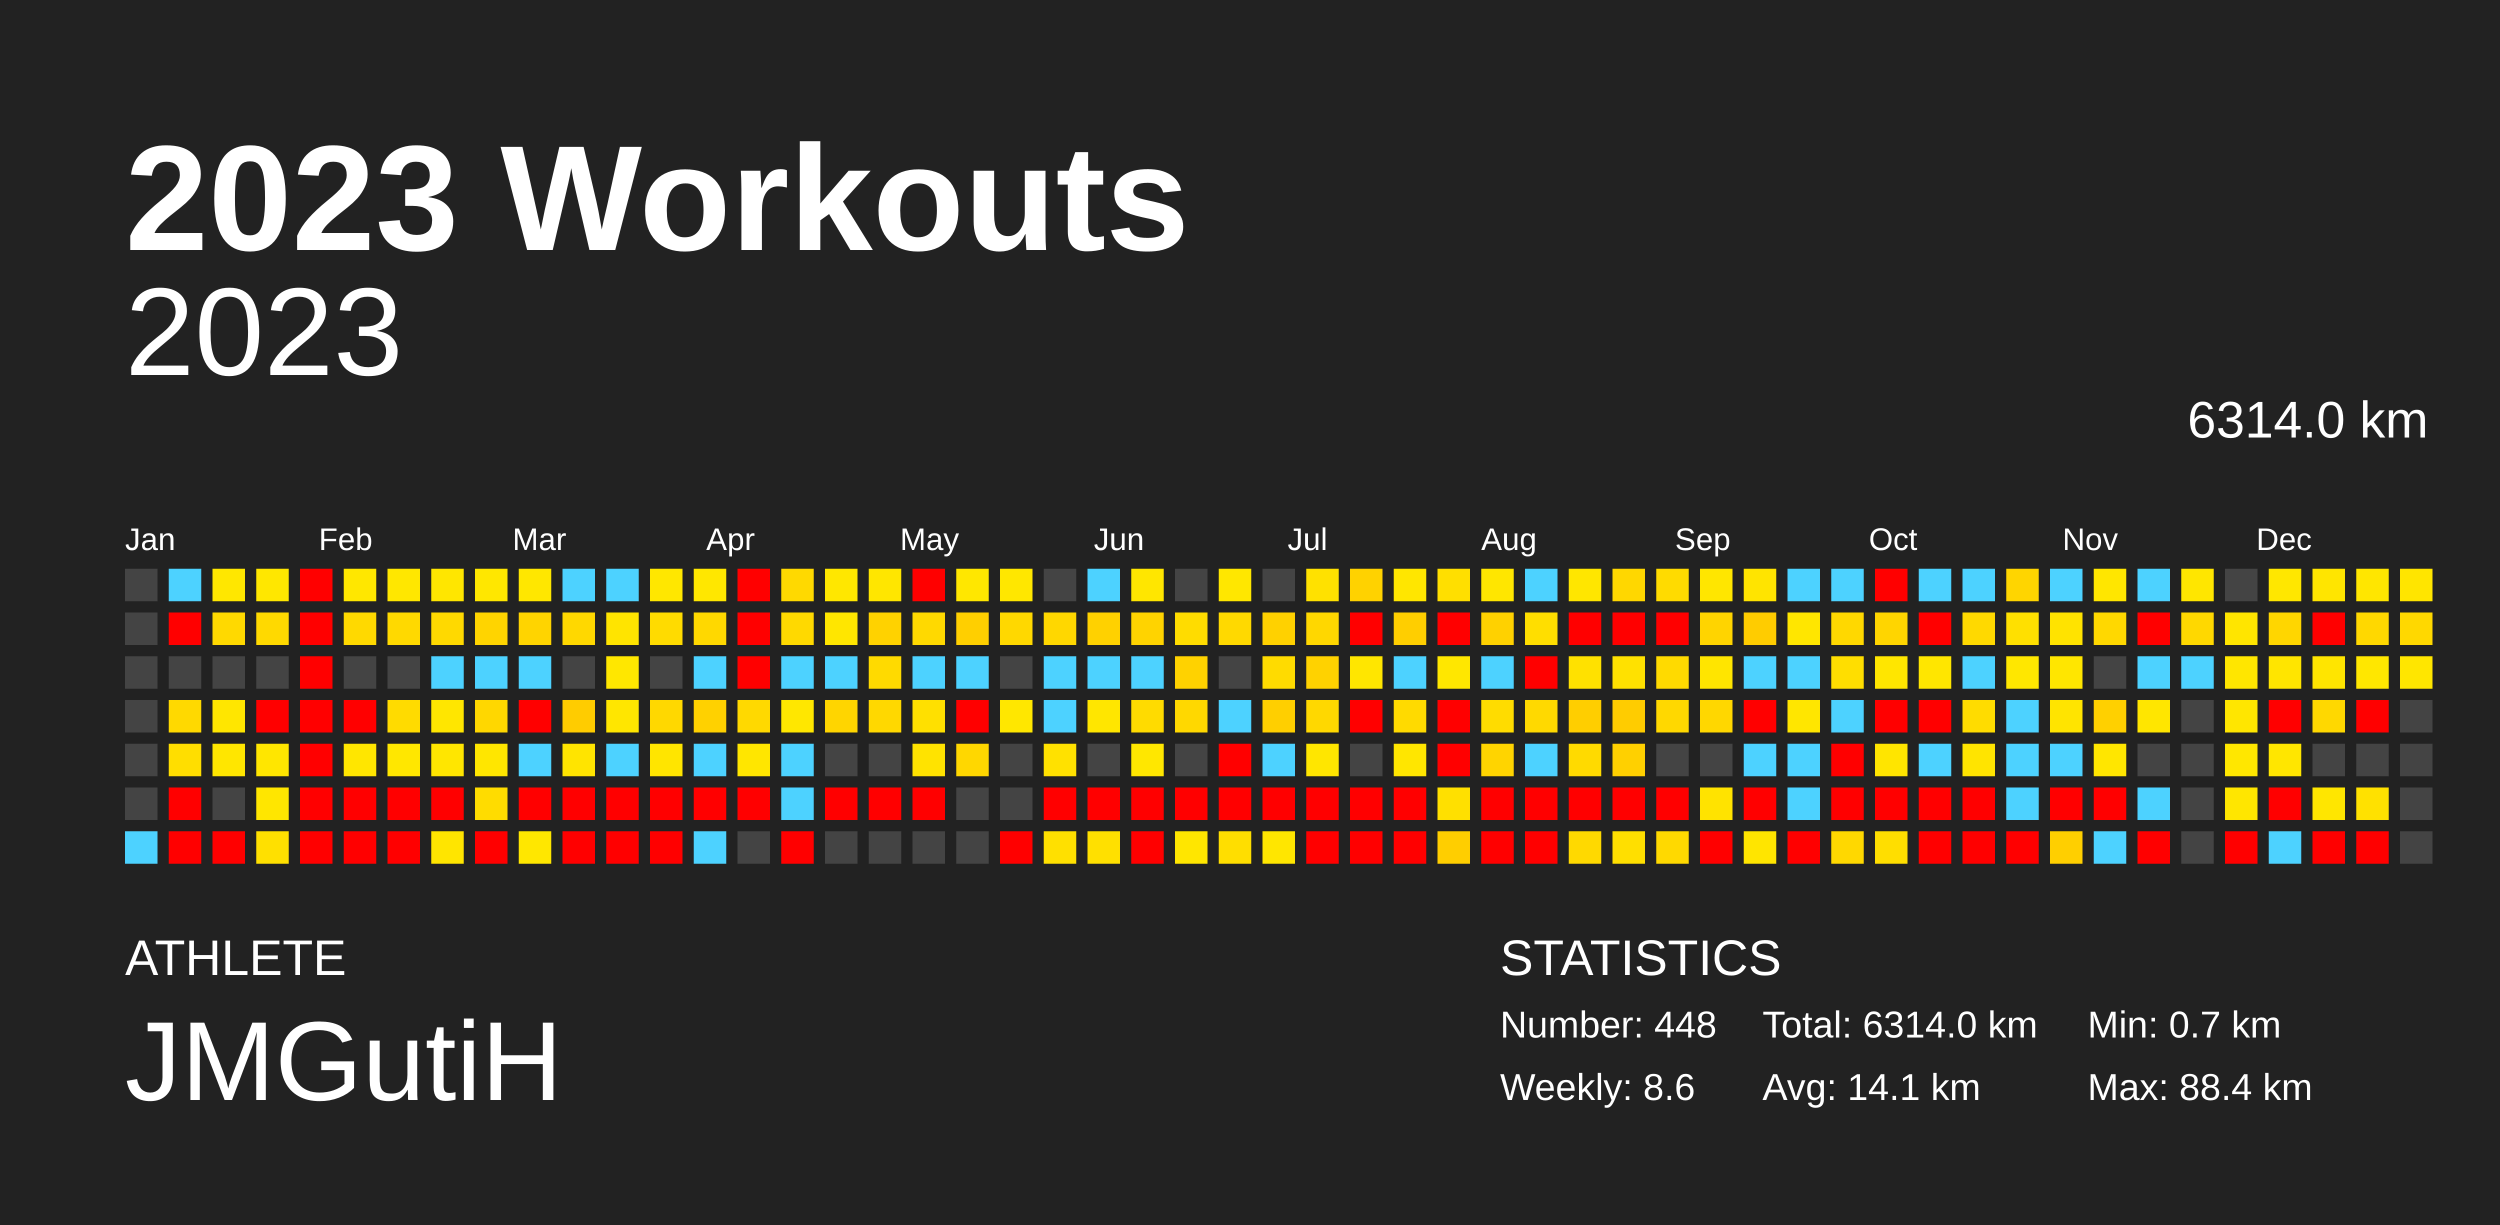
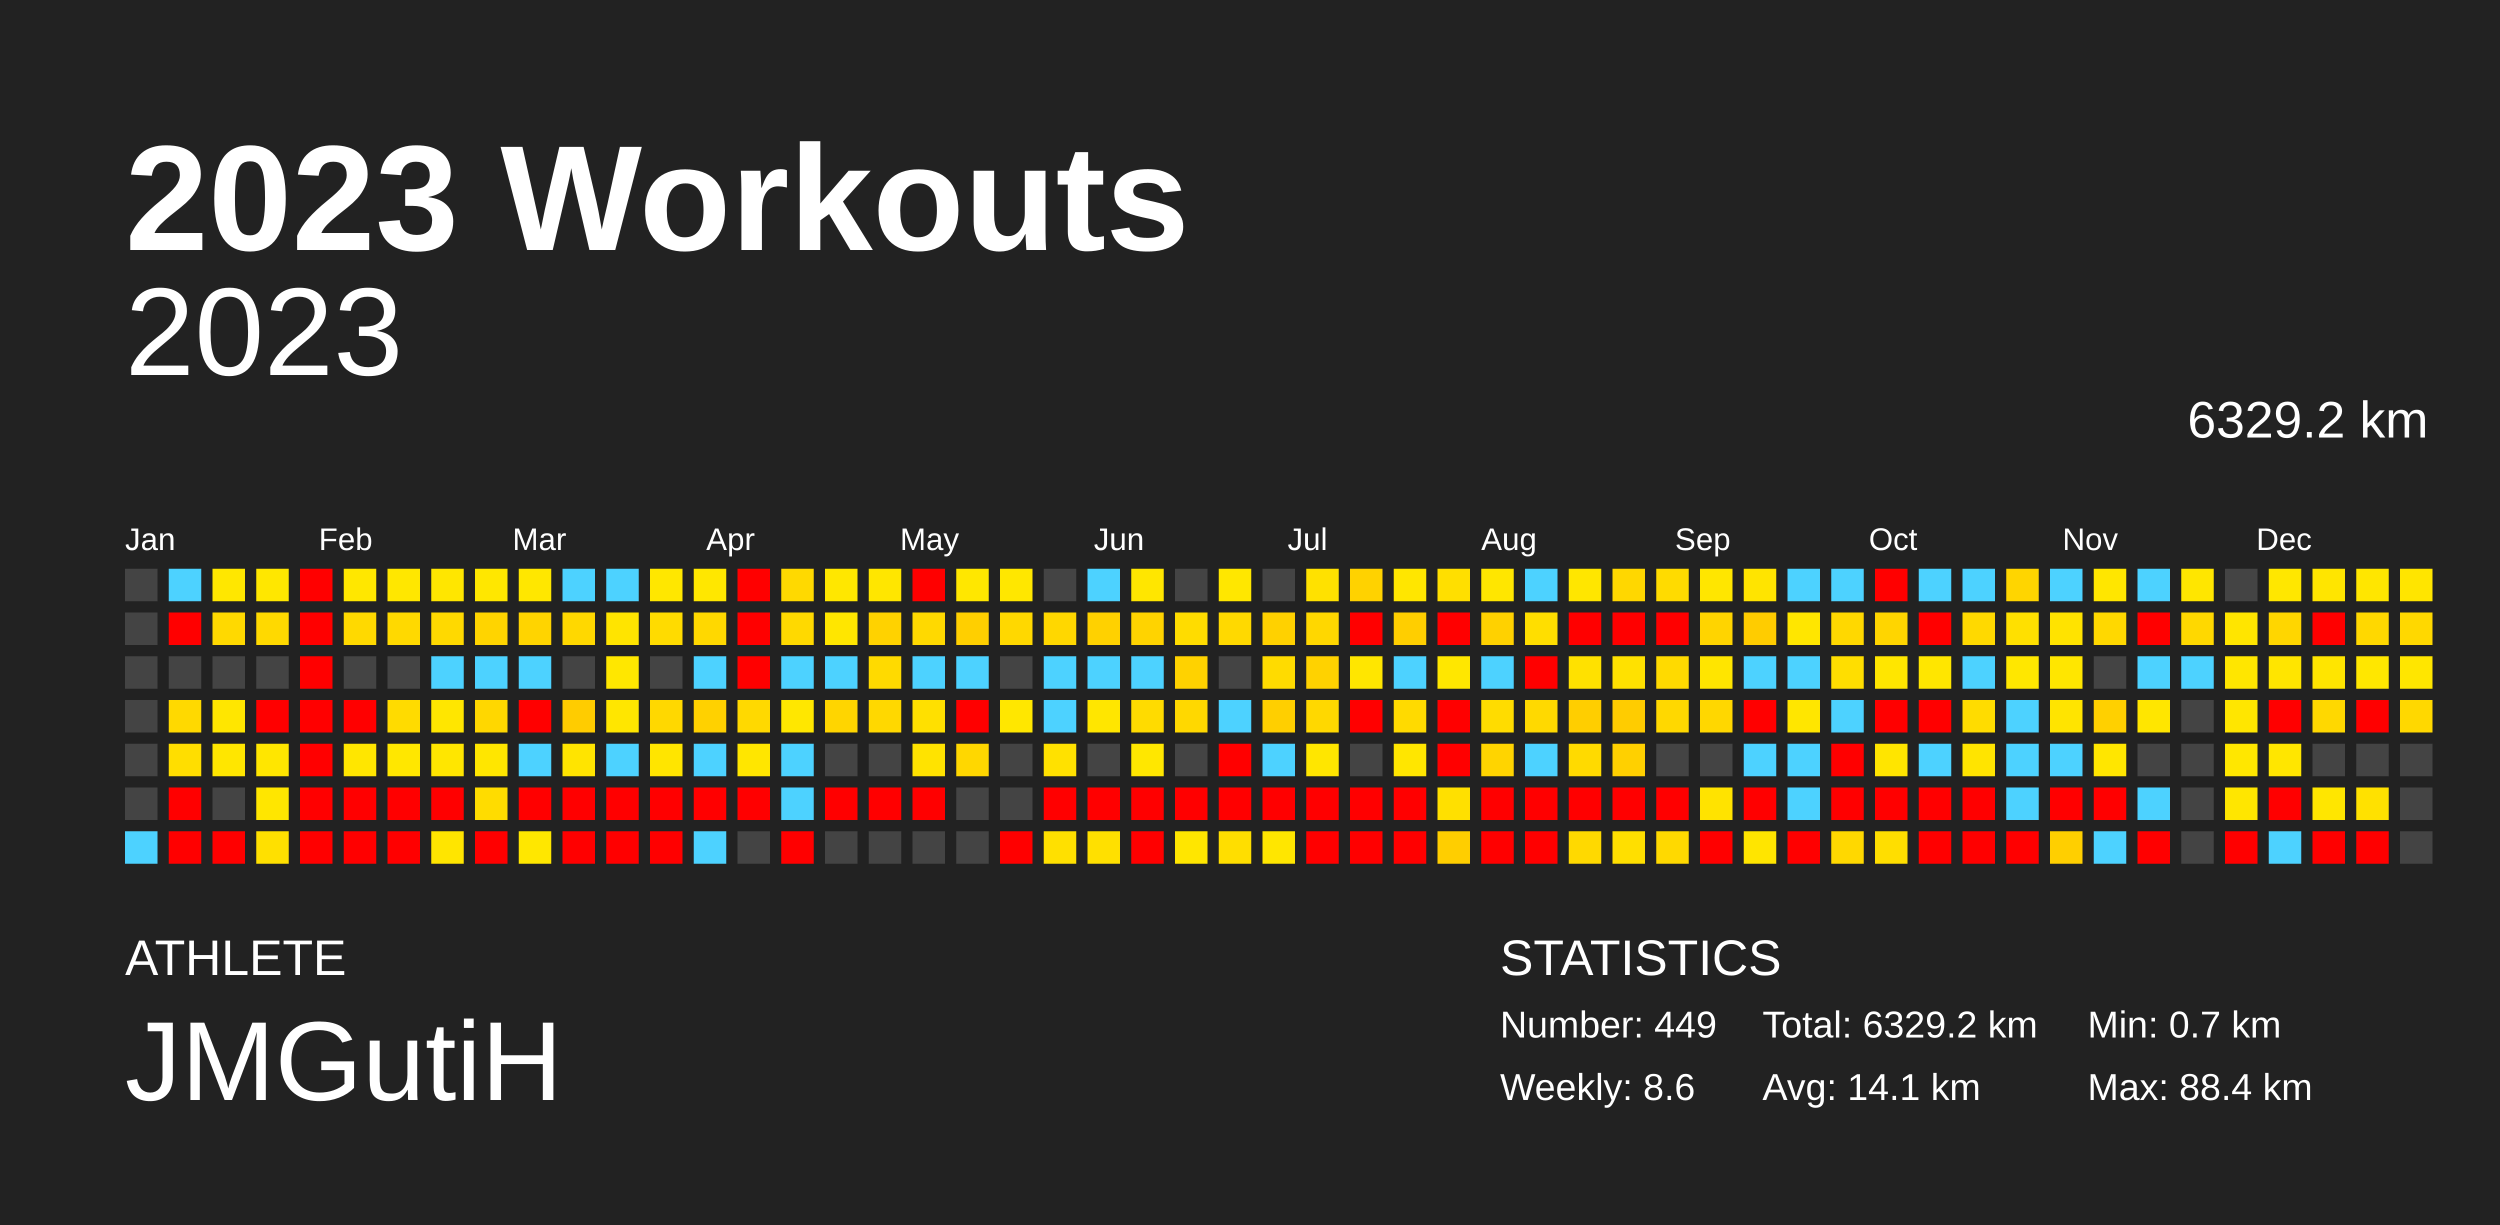
<svg xmlns="http://www.w3.org/2000/svg" baseProfile="full" height="98mm" version="1.1" viewBox="0,0,200,98" width="200mm">
  <defs />
  <rect fill="#222222" height="98" width="200" x="0" y="0" />
  <text fill="#FFFFFF" style="font-size:12px; font-family:Arial; font-weight:bold;" x="10" y="20">2023 Workouts</text>
  <text fill="#FFFFFF" style="font-size:4px; font-family:Arial" x="10" y="78">ATHLETE</text>
  <text fill="#FFFFFF" style="font-size:9px; font-family:Arial" x="10" y="88">JMGutiH</text>
  <text fill="#FFFFFF" style="font-size:4px; font-family:Arial" x="120" y="78">STATISTICS</text>
-   <text fill="#FFFFFF" style="font-size:3px; font-family:Arial" x="120" y="83">Number: 448</text>
+   <text fill="#FFFFFF" style="font-size:3px; font-family:Arial" x="120" y="83">Number: 449</text>
  <text fill="#FFFFFF" style="font-size:3px; font-family:Arial" x="120" y="88">Weekly: 8.6</text>
-   <text fill="#FFFFFF" style="font-size:3px; font-family:Arial" x="141" y="83">Total: 6314.0 km</text>
+   <text fill="#FFFFFF" style="font-size:3px; font-family:Arial" x="141" y="83">Total: 6329.2 km</text>
  <text fill="#FFFFFF" style="font-size:3px; font-family:Arial" x="141" y="88">Avg: 14.1 km</text>
  <text fill="#FFFFFF" style="font-size:3px; font-family:Arial" x="167" y="83">Min: 0.7 km</text>
  <text fill="#FFFFFF" style="font-size:3px; font-family:Arial" x="167" y="88">Max: 88.4 km</text>
  <text alignment-baseline="hanging" fill="#FFFFFF" style="font-size:10.0px; font-family:Arial;" x="10" y="30">2023</text>
-   <text alignment-baseline="hanging" fill="#FFFFFF" style="font-size:4.125px; font-family:Arial;" x="175" y="35">6314.0 km</text>
+   <text alignment-baseline="hanging" fill="#FFFFFF" style="font-size:4.125px; font-family:Arial;" x="175" y="35">6329.2 km</text>
  <text fill="#FFFFFF" style="font-size:2.5px; font-family:Arial" x="10.0" y="44">Jan</text>
  <text fill="#FFFFFF" style="font-size:2.5px; font-family:Arial" x="25.5" y="44">Feb</text>
  <text fill="#FFFFFF" style="font-size:2.5px; font-family:Arial" x="41.0" y="44">Mar</text>
  <text fill="#FFFFFF" style="font-size:2.5px; font-family:Arial" x="56.5" y="44">Apr</text>
  <text fill="#FFFFFF" style="font-size:2.5px; font-family:Arial" x="72.0" y="44">May</text>
  <text fill="#FFFFFF" style="font-size:2.5px; font-family:Arial" x="87.5" y="44">Jun</text>
  <text fill="#FFFFFF" style="font-size:2.5px; font-family:Arial" x="103.0" y="44">Jul</text>
  <text fill="#FFFFFF" style="font-size:2.5px; font-family:Arial" x="118.5" y="44">Aug</text>
  <text fill="#FFFFFF" style="font-size:2.5px; font-family:Arial" x="134.0" y="44">Sep</text>
  <text fill="#FFFFFF" style="font-size:2.5px; font-family:Arial" x="149.5" y="44">Oct</text>
  <text fill="#FFFFFF" style="font-size:2.5px; font-family:Arial" x="165.0" y="44">Nov</text>
  <text fill="#FFFFFF" style="font-size:2.5px; font-family:Arial" x="180.5" y="44">Dec</text>
  <rect fill="#444444" height="2.6" width="2.6" x="10.0" y="45.5" />
  <rect fill="#444444" height="2.6" width="2.6" x="10.0" y="49.0" />
  <rect fill="#444444" height="2.6" width="2.6" x="10.0" y="52.5" />
  <rect fill="#444444" height="2.6" width="2.6" x="10.0" y="56.0" />
  <rect fill="#444444" height="2.6" width="2.6" x="10.0" y="59.5" />
  <rect fill="#444444" height="2.6" width="2.6" x="10.0" y="63.0" />
  <rect fill="#4dd2ff" height="2.6" width="2.6" x="10.0" y="66.5" />
  <rect fill="#4dd2ff" height="2.6" width="2.6" x="13.5" y="45.5" />
  <rect fill="red" height="2.6" width="2.6" x="13.5" y="49.0" />
  <rect fill="#444444" height="2.6" width="2.6" x="13.5" y="52.5" />
  <rect fill="#ffd900" height="2.6" width="2.6" x="13.5" y="56.0" />
  <rect fill="#ffde00" height="2.6" width="2.6" x="13.5" y="59.5" />
  <rect fill="red" height="2.6" width="2.6" x="13.5" y="63.0" />
  <rect fill="red" height="2.6" width="2.6" x="13.5" y="66.5" />
  <rect fill="#ffe700" height="2.6" width="2.6" x="17.0" y="45.5" />
  <rect fill="#ffd900" height="2.6" width="2.6" x="17.0" y="49.0" />
  <rect fill="#444444" height="2.6" width="2.6" x="17.0" y="52.5" />
  <rect fill="#ffe600" height="2.6" width="2.6" x="17.0" y="56.0" />
  <rect fill="#ffe600" height="2.6" width="2.6" x="17.0" y="59.5" />
  <rect fill="#444444" height="2.6" width="2.6" x="17.0" y="63.0" />
  <rect fill="red" height="2.6" width="2.6" x="17.0" y="66.5" />
  <rect fill="#ffe700" height="2.6" width="2.6" x="20.5" y="45.5" />
  <rect fill="#ffd900" height="2.6" width="2.6" x="20.5" y="49.0" />
  <rect fill="#444444" height="2.6" width="2.6" x="20.5" y="52.5" />
  <rect fill="red" height="2.6" width="2.6" x="20.5" y="56.0" />
  <rect fill="#ffe600" height="2.6" width="2.6" x="20.5" y="59.5" />
  <rect fill="#ffe600" height="2.6" width="2.6" x="20.5" y="63.0" />
  <rect fill="#ffe000" height="2.6" width="2.6" x="20.5" y="66.5" />
  <rect fill="red" height="2.6" width="2.6" x="24.0" y="45.5" />
  <rect fill="red" height="2.6" width="2.6" x="24.0" y="49.0" />
  <rect fill="red" height="2.6" width="2.6" x="24.0" y="52.5" />
  <rect fill="red" height="2.6" width="2.6" x="24.0" y="56.0" />
  <rect fill="red" height="2.6" width="2.6" x="24.0" y="59.5" />
  <rect fill="red" height="2.6" width="2.6" x="24.0" y="63.0" />
  <rect fill="red" height="2.6" width="2.6" x="24.0" y="66.5" />
  <rect fill="#ffe700" height="2.6" width="2.6" x="27.5" y="45.5" />
  <rect fill="#ffd900" height="2.6" width="2.6" x="27.5" y="49.0" />
  <rect fill="#444444" height="2.6" width="2.6" x="27.5" y="52.5" />
  <rect fill="red" height="2.6" width="2.6" x="27.5" y="56.0" />
  <rect fill="#ffe600" height="2.6" width="2.6" x="27.5" y="59.5" />
  <rect fill="red" height="2.6" width="2.6" x="27.5" y="63.0" />
  <rect fill="red" height="2.6" width="2.6" x="27.5" y="66.5" />
  <rect fill="#ffe700" height="2.6" width="2.6" x="31.0" y="45.5" />
  <rect fill="#ffd900" height="2.6" width="2.6" x="31.0" y="49.0" />
  <rect fill="#444444" height="2.6" width="2.6" x="31.0" y="52.5" />
  <rect fill="#ffdb00" height="2.6" width="2.6" x="31.0" y="56.0" />
  <rect fill="#ffe700" height="2.6" width="2.6" x="31.0" y="59.5" />
  <rect fill="red" height="2.6" width="2.6" x="31.0" y="63.0" />
  <rect fill="red" height="2.6" width="2.6" x="31.0" y="66.5" />
  <rect fill="#ffe600" height="2.6" width="2.6" x="34.5" y="45.5" />
  <rect fill="#ffd900" height="2.6" width="2.6" x="34.5" y="49.0" />
  <rect fill="#4dd2ff" height="2.6" width="2.6" x="34.5" y="52.5" />
  <rect fill="#ffe600" height="2.6" width="2.6" x="34.5" y="56.0" />
  <rect fill="#ffe600" height="2.6" width="2.6" x="34.5" y="59.5" />
  <rect fill="red" height="2.6" width="2.6" x="34.5" y="63.0" />
  <rect fill="#ffe500" height="2.6" width="2.6" x="34.5" y="66.5" />
  <rect fill="#ffe700" height="2.6" width="2.6" x="38.0" y="45.5" />
  <rect fill="#ffd400" height="2.6" width="2.6" x="38.0" y="49.0" />
  <rect fill="#4dd2ff" height="2.6" width="2.6" x="38.0" y="52.5" />
  <rect fill="#ffd700" height="2.6" width="2.6" x="38.0" y="56.0" />
  <rect fill="#ffe600" height="2.6" width="2.6" x="38.0" y="59.5" />
  <rect fill="#ffdc00" height="2.6" width="2.6" x="38.0" y="63.0" />
  <rect fill="red" height="2.6" width="2.6" x="38.0" y="66.5" />
  <rect fill="#ffe700" height="2.6" width="2.6" x="41.5" y="45.5" />
  <rect fill="#ffd400" height="2.6" width="2.6" x="41.5" y="49.0" />
  <rect fill="#4dd2ff" height="2.6" width="2.6" x="41.5" y="52.5" />
  <rect fill="red" height="2.6" width="2.6" x="41.5" y="56.0" />
  <rect fill="#4dd2ff" height="2.6" width="2.6" x="41.5" y="59.5" />
  <rect fill="red" height="2.6" width="2.6" x="41.5" y="63.0" />
  <rect fill="#ffe700" height="2.6" width="2.6" x="41.5" y="66.5" />
  <rect fill="#4dd2ff" height="2.6" width="2.6" x="45.0" y="45.5" />
  <rect fill="#ffd800" height="2.6" width="2.6" x="45.0" y="49.0" />
  <rect fill="#444444" height="2.6" width="2.6" x="45.0" y="52.5" />
  <rect fill="#ffcc00" height="2.6" width="2.6" x="45.0" y="56.0" />
  <rect fill="#ffe400" height="2.6" width="2.6" x="45.0" y="59.5" />
  <rect fill="red" height="2.6" width="2.6" x="45.0" y="63.0" />
  <rect fill="red" height="2.6" width="2.6" x="45.0" y="66.5" />
  <rect fill="#4dd2ff" height="2.6" width="2.6" x="48.5" y="45.5" />
  <rect fill="#ffe400" height="2.6" width="2.6" x="48.5" y="49.0" />
  <rect fill="#ffe700" height="2.6" width="2.6" x="48.5" y="52.5" />
  <rect fill="#ffe600" height="2.6" width="2.6" x="48.5" y="56.0" />
  <rect fill="#4dd2ff" height="2.6" width="2.6" x="48.5" y="59.5" />
  <rect fill="red" height="2.6" width="2.6" x="48.5" y="63.0" />
  <rect fill="red" height="2.6" width="2.6" x="48.5" y="66.5" />
  <rect fill="#ffe700" height="2.6" width="2.6" x="52.0" y="45.5" />
  <rect fill="#ffdb00" height="2.6" width="2.6" x="52.0" y="49.0" />
  <rect fill="#444444" height="2.6" width="2.6" x="52.0" y="52.5" />
  <rect fill="#ffd800" height="2.6" width="2.6" x="52.0" y="56.0" />
  <rect fill="#ffe500" height="2.6" width="2.6" x="52.0" y="59.5" />
  <rect fill="red" height="2.6" width="2.6" x="52.0" y="63.0" />
  <rect fill="red" height="2.6" width="2.6" x="52.0" y="66.5" />
  <rect fill="#ffe700" height="2.6" width="2.6" x="55.5" y="45.5" />
  <rect fill="#ffd800" height="2.6" width="2.6" x="55.5" y="49.0" />
  <rect fill="#4dd2ff" height="2.6" width="2.6" x="55.5" y="52.5" />
  <rect fill="#ffd100" height="2.6" width="2.6" x="55.5" y="56.0" />
  <rect fill="#4dd2ff" height="2.6" width="2.6" x="55.5" y="59.5" />
  <rect fill="red" height="2.6" width="2.6" x="55.5" y="63.0" />
  <rect fill="#4dd2ff" height="2.6" width="2.6" x="55.5" y="66.5" />
  <rect fill="red" height="2.6" width="2.6" x="59.0" y="45.5" />
  <rect fill="red" height="2.6" width="2.6" x="59.0" y="49.0" />
  <rect fill="red" height="2.6" width="2.6" x="59.0" y="52.5" />
  <rect fill="#ffd900" height="2.6" width="2.6" x="59.0" y="56.0" />
  <rect fill="#ffe600" height="2.6" width="2.6" x="59.0" y="59.5" />
  <rect fill="red" height="2.6" width="2.6" x="59.0" y="63.0" />
  <rect fill="#444444" height="2.6" width="2.6" x="59.0" y="66.5" />
  <rect fill="#ffd900" height="2.6" width="2.6" x="62.5" y="45.5" />
  <rect fill="#ffd900" height="2.6" width="2.6" x="62.5" y="49.0" />
  <rect fill="#4dd2ff" height="2.6" width="2.6" x="62.5" y="52.5" />
  <rect fill="#ffe700" height="2.6" width="2.6" x="62.5" y="56.0" />
  <rect fill="#4dd2ff" height="2.6" width="2.6" x="62.5" y="59.5" />
  <rect fill="#4dd2ff" height="2.6" width="2.6" x="62.5" y="63.0" />
  <rect fill="red" height="2.6" width="2.6" x="62.5" y="66.5" />
  <rect fill="#ffe700" height="2.6" width="2.6" x="66.0" y="45.5" />
  <rect fill="#ffe600" height="2.6" width="2.6" x="66.0" y="49.0" />
  <rect fill="#4dd2ff" height="2.6" width="2.6" x="66.0" y="52.5" />
  <rect fill="#ffd500" height="2.6" width="2.6" x="66.0" y="56.0" />
  <rect fill="#444444" height="2.6" width="2.6" x="66.0" y="59.5" />
  <rect fill="red" height="2.6" width="2.6" x="66.0" y="63.0" />
  <rect fill="#444444" height="2.6" width="2.6" x="66.0" y="66.5" />
  <rect fill="#ffe600" height="2.6" width="2.6" x="69.5" y="45.5" />
  <rect fill="#ffd200" height="2.6" width="2.6" x="69.5" y="49.0" />
  <rect fill="#ffda00" height="2.6" width="2.6" x="69.5" y="52.5" />
  <rect fill="#ffd800" height="2.6" width="2.6" x="69.5" y="56.0" />
  <rect fill="#444444" height="2.6" width="2.6" x="69.5" y="59.5" />
  <rect fill="red" height="2.6" width="2.6" x="69.5" y="63.0" />
  <rect fill="#444444" height="2.6" width="2.6" x="69.5" y="66.5" />
  <rect fill="red" height="2.6" width="2.6" x="73.0" y="45.5" />
  <rect fill="#ffd900" height="2.6" width="2.6" x="73.0" y="49.0" />
  <rect fill="#4dd2ff" height="2.6" width="2.6" x="73.0" y="52.5" />
  <rect fill="#ffe000" height="2.6" width="2.6" x="73.0" y="56.0" />
  <rect fill="#ffe300" height="2.6" width="2.6" x="73.0" y="59.5" />
  <rect fill="red" height="2.6" width="2.6" x="73.0" y="63.0" />
  <rect fill="#444444" height="2.6" width="2.6" x="73.0" y="66.5" />
  <rect fill="#ffe700" height="2.6" width="2.6" x="76.5" y="45.5" />
  <rect fill="#ffcf00" height="2.6" width="2.6" x="76.5" y="49.0" />
  <rect fill="#4dd2ff" height="2.6" width="2.6" x="76.5" y="52.5" />
  <rect fill="red" height="2.6" width="2.6" x="76.5" y="56.0" />
  <rect fill="#ffd700" height="2.6" width="2.6" x="76.5" y="59.5" />
  <rect fill="#444444" height="2.6" width="2.6" x="76.5" y="63.0" />
  <rect fill="#444444" height="2.6" width="2.6" x="76.5" y="66.5" />
  <rect fill="#ffe700" height="2.6" width="2.6" x="80.0" y="45.5" />
  <rect fill="#ffd800" height="2.6" width="2.6" x="80.0" y="49.0" />
  <rect fill="#444444" height="2.6" width="2.6" x="80.0" y="52.5" />
  <rect fill="#ffe700" height="2.6" width="2.6" x="80.0" y="56.0" />
  <rect fill="#444444" height="2.6" width="2.6" x="80.0" y="59.5" />
  <rect fill="#444444" height="2.6" width="2.6" x="80.0" y="63.0" />
  <rect fill="red" height="2.6" width="2.6" x="80.0" y="66.5" />
  <rect fill="#444444" height="2.6" width="2.6" x="83.5" y="45.5" />
  <rect fill="#ffd700" height="2.6" width="2.6" x="83.5" y="49.0" />
  <rect fill="#4dd2ff" height="2.6" width="2.6" x="83.5" y="52.5" />
  <rect fill="#4dd2ff" height="2.6" width="2.6" x="83.5" y="56.0" />
  <rect fill="#ffe100" height="2.6" width="2.6" x="83.5" y="59.5" />
  <rect fill="red" height="2.6" width="2.6" x="83.5" y="63.0" />
  <rect fill="#ffe000" height="2.6" width="2.6" x="83.5" y="66.5" />
  <rect fill="#4dd2ff" height="2.6" width="2.6" x="87.0" y="45.5" />
  <rect fill="#ffd100" height="2.6" width="2.6" x="87.0" y="49.0" />
  <rect fill="#4dd2ff" height="2.6" width="2.6" x="87.0" y="52.5" />
  <rect fill="#ffe600" height="2.6" width="2.6" x="87.0" y="56.0" />
  <rect fill="#444444" height="2.6" width="2.6" x="87.0" y="59.5" />
  <rect fill="red" height="2.6" width="2.6" x="87.0" y="63.0" />
  <rect fill="#ffe000" height="2.6" width="2.6" x="87.0" y="66.5" />
  <rect fill="#ffe600" height="2.6" width="2.6" x="90.5" y="45.5" />
  <rect fill="#ffd300" height="2.6" width="2.6" x="90.5" y="49.0" />
  <rect fill="#4dd2ff" height="2.6" width="2.6" x="90.5" y="52.5" />
  <rect fill="#ffdb00" height="2.6" width="2.6" x="90.5" y="56.0" />
  <rect fill="#ffe700" height="2.6" width="2.6" x="90.5" y="59.5" />
  <rect fill="red" height="2.6" width="2.6" x="90.5" y="63.0" />
  <rect fill="red" height="2.6" width="2.6" x="90.5" y="66.5" />
  <rect fill="#444444" height="2.6" width="2.6" x="94.0" y="45.5" />
  <rect fill="#ffdc00" height="2.6" width="2.6" x="94.0" y="49.0" />
  <rect fill="#ffd200" height="2.6" width="2.6" x="94.0" y="52.5" />
  <rect fill="#ffd800" height="2.6" width="2.6" x="94.0" y="56.0" />
  <rect fill="#444444" height="2.6" width="2.6" x="94.0" y="59.5" />
  <rect fill="red" height="2.6" width="2.6" x="94.0" y="63.0" />
  <rect fill="#ffe600" height="2.6" width="2.6" x="94.0" y="66.5" />
  <rect fill="#ffe700" height="2.6" width="2.6" x="97.5" y="45.5" />
  <rect fill="#ffd900" height="2.6" width="2.6" x="97.5" y="49.0" />
  <rect fill="#444444" height="2.6" width="2.6" x="97.5" y="52.5" />
  <rect fill="#4dd2ff" height="2.6" width="2.6" x="97.5" y="56.0" />
  <rect fill="red" height="2.6" width="2.6" x="97.5" y="59.5" />
  <rect fill="red" height="2.6" width="2.6" x="97.5" y="63.0" />
  <rect fill="#ffde00" height="2.6" width="2.6" x="97.5" y="66.5" />
  <rect fill="#444444" height="2.6" width="2.6" x="101.0" y="45.5" />
  <rect fill="#ffd100" height="2.6" width="2.6" x="101.0" y="49.0" />
  <rect fill="#ffdb00" height="2.6" width="2.6" x="101.0" y="52.5" />
  <rect fill="#ffcf00" height="2.6" width="2.6" x="101.0" y="56.0" />
  <rect fill="#4dd2ff" height="2.6" width="2.6" x="101.0" y="59.5" />
  <rect fill="red" height="2.6" width="2.6" x="101.0" y="63.0" />
  <rect fill="#ffe600" height="2.6" width="2.6" x="101.0" y="66.5" />
  <rect fill="#ffe100" height="2.6" width="2.6" x="104.5" y="45.5" />
  <rect fill="#ffd700" height="2.6" width="2.6" x="104.5" y="49.0" />
  <rect fill="#ffd200" height="2.6" width="2.6" x="104.5" y="52.5" />
  <rect fill="#ffd800" height="2.6" width="2.6" x="104.5" y="56.0" />
  <rect fill="#ffe600" height="2.6" width="2.6" x="104.5" y="59.5" />
  <rect fill="red" height="2.6" width="2.6" x="104.5" y="63.0" />
  <rect fill="red" height="2.6" width="2.6" x="104.5" y="66.5" />
  <rect fill="#ffd200" height="2.6" width="2.6" x="108.0" y="45.5" />
  <rect fill="red" height="2.6" width="2.6" x="108.0" y="49.0" />
  <rect fill="#ffe600" height="2.6" width="2.6" x="108.0" y="52.5" />
  <rect fill="red" height="2.6" width="2.6" x="108.0" y="56.0" />
  <rect fill="#444444" height="2.6" width="2.6" x="108.0" y="59.5" />
  <rect fill="red" height="2.6" width="2.6" x="108.0" y="63.0" />
  <rect fill="red" height="2.6" width="2.6" x="108.0" y="66.5" />
  <rect fill="#ffe600" height="2.6" width="2.6" x="111.5" y="45.5" />
  <rect fill="#ffce00" height="2.6" width="2.6" x="111.5" y="49.0" />
  <rect fill="#4dd2ff" height="2.6" width="2.6" x="111.5" y="52.5" />
  <rect fill="#ffda00" height="2.6" width="2.6" x="111.5" y="56.0" />
  <rect fill="#ffe600" height="2.6" width="2.6" x="111.5" y="59.5" />
  <rect fill="red" height="2.6" width="2.6" x="111.5" y="63.0" />
  <rect fill="red" height="2.6" width="2.6" x="111.5" y="66.5" />
  <rect fill="#ffdf00" height="2.6" width="2.6" x="115.0" y="45.5" />
  <rect fill="red" height="2.6" width="2.6" x="115.0" y="49.0" />
  <rect fill="#ffe700" height="2.6" width="2.6" x="115.0" y="52.5" />
  <rect fill="red" height="2.6" width="2.6" x="115.0" y="56.0" />
  <rect fill="red" height="2.6" width="2.6" x="115.0" y="59.5" />
  <rect fill="#ffe000" height="2.6" width="2.6" x="115.0" y="63.0" />
  <rect fill="#ffce00" height="2.6" width="2.6" x="115.0" y="66.5" />
  <rect fill="#ffe600" height="2.6" width="2.6" x="118.5" y="45.5" />
  <rect fill="#ffd100" height="2.6" width="2.6" x="118.5" y="49.0" />
  <rect fill="#4dd2ff" height="2.6" width="2.6" x="118.5" y="52.5" />
  <rect fill="#ffdc00" height="2.6" width="2.6" x="118.5" y="56.0" />
  <rect fill="#ffd400" height="2.6" width="2.6" x="118.5" y="59.5" />
  <rect fill="red" height="2.6" width="2.6" x="118.5" y="63.0" />
  <rect fill="red" height="2.6" width="2.6" x="118.5" y="66.5" />
  <rect fill="#4dd2ff" height="2.6" width="2.6" x="122.0" y="45.5" />
  <rect fill="#ffde00" height="2.6" width="2.6" x="122.0" y="49.0" />
  <rect fill="red" height="2.6" width="2.6" x="122.0" y="52.5" />
  <rect fill="#ffd900" height="2.6" width="2.6" x="122.0" y="56.0" />
  <rect fill="#4dd2ff" height="2.6" width="2.6" x="122.0" y="59.5" />
  <rect fill="red" height="2.6" width="2.6" x="122.0" y="63.0" />
  <rect fill="red" height="2.6" width="2.6" x="122.0" y="66.5" />
  <rect fill="#ffe600" height="2.6" width="2.6" x="125.5" y="45.5" />
  <rect fill="red" height="2.6" width="2.6" x="125.5" y="49.0" />
  <rect fill="#ffe100" height="2.6" width="2.6" x="125.5" y="52.5" />
  <rect fill="#ffce00" height="2.6" width="2.6" x="125.5" y="56.0" />
  <rect fill="#ffda00" height="2.6" width="2.6" x="125.5" y="59.5" />
  <rect fill="red" height="2.6" width="2.6" x="125.5" y="63.0" />
  <rect fill="#ffd900" height="2.6" width="2.6" x="125.5" y="66.5" />
  <rect fill="#ffd700" height="2.6" width="2.6" x="129.0" y="45.5" />
  <rect fill="red" height="2.6" width="2.6" x="129.0" y="49.0" />
  <rect fill="#ffe100" height="2.6" width="2.6" x="129.0" y="52.5" />
  <rect fill="#ffcc00" height="2.6" width="2.6" x="129.0" y="56.0" />
  <rect fill="#ffd000" height="2.6" width="2.6" x="129.0" y="59.5" />
  <rect fill="red" height="2.6" width="2.6" x="129.0" y="63.0" />
  <rect fill="#ffdf00" height="2.6" width="2.6" x="129.0" y="66.5" />
  <rect fill="#ffdb00" height="2.6" width="2.6" x="132.5" y="45.5" />
  <rect fill="red" height="2.6" width="2.6" x="132.5" y="49.0" />
  <rect fill="#ffda00" height="2.6" width="2.6" x="132.5" y="52.5" />
  <rect fill="#ffd800" height="2.6" width="2.6" x="132.5" y="56.0" />
  <rect fill="#444444" height="2.6" width="2.6" x="132.5" y="59.5" />
  <rect fill="red" height="2.6" width="2.6" x="132.5" y="63.0" />
  <rect fill="#ffd900" height="2.6" width="2.6" x="132.5" y="66.5" />
  <rect fill="#ffe600" height="2.6" width="2.6" x="136.0" y="45.5" />
  <rect fill="#ffd400" height="2.6" width="2.6" x="136.0" y="49.0" />
  <rect fill="#ffe500" height="2.6" width="2.6" x="136.0" y="52.5" />
  <rect fill="#ffd700" height="2.6" width="2.6" x="136.0" y="56.0" />
  <rect fill="#444444" height="2.6" width="2.6" x="136.0" y="59.5" />
  <rect fill="#ffe300" height="2.6" width="2.6" x="136.0" y="63.0" />
  <rect fill="red" height="2.6" width="2.6" x="136.0" y="66.5" />
  <rect fill="#ffe400" height="2.6" width="2.6" x="139.5" y="45.5" />
  <rect fill="#ffcc00" height="2.6" width="2.6" x="139.5" y="49.0" />
  <rect fill="#4dd2ff" height="2.6" width="2.6" x="139.5" y="52.5" />
  <rect fill="red" height="2.6" width="2.6" x="139.5" y="56.0" />
  <rect fill="#4dd2ff" height="2.6" width="2.6" x="139.5" y="59.5" />
  <rect fill="red" height="2.6" width="2.6" x="139.5" y="63.0" />
  <rect fill="#ffe500" height="2.6" width="2.6" x="139.5" y="66.5" />
  <rect fill="#4dd2ff" height="2.6" width="2.6" x="143.0" y="45.5" />
  <rect fill="#ffe600" height="2.6" width="2.6" x="143.0" y="49.0" />
  <rect fill="#4dd2ff" height="2.6" width="2.6" x="143.0" y="52.5" />
  <rect fill="#ffe600" height="2.6" width="2.6" x="143.0" y="56.0" />
  <rect fill="#4dd2ff" height="2.6" width="2.6" x="143.0" y="59.5" />
  <rect fill="#4dd2ff" height="2.6" width="2.6" x="143.0" y="63.0" />
  <rect fill="red" height="2.6" width="2.6" x="143.0" y="66.5" />
  <rect fill="#4dd2ff" height="2.6" width="2.6" x="146.5" y="45.5" />
  <rect fill="#ffd800" height="2.6" width="2.6" x="146.5" y="49.0" />
  <rect fill="#ffde00" height="2.6" width="2.6" x="146.5" y="52.5" />
  <rect fill="#4dd2ff" height="2.6" width="2.6" x="146.5" y="56.0" />
  <rect fill="red" height="2.6" width="2.6" x="146.5" y="59.5" />
  <rect fill="red" height="2.6" width="2.6" x="146.5" y="63.0" />
  <rect fill="#ffd800" height="2.6" width="2.6" x="146.5" y="66.5" />
  <rect fill="red" height="2.6" width="2.6" x="150.0" y="45.5" />
  <rect fill="#ffd500" height="2.6" width="2.6" x="150.0" y="49.0" />
  <rect fill="#ffe600" height="2.6" width="2.6" x="150.0" y="52.5" />
  <rect fill="red" height="2.6" width="2.6" x="150.0" y="56.0" />
  <rect fill="#ffe500" height="2.6" width="2.6" x="150.0" y="59.5" />
  <rect fill="red" height="2.6" width="2.6" x="150.0" y="63.0" />
  <rect fill="#ffde00" height="2.6" width="2.6" x="150.0" y="66.5" />
  <rect fill="#4dd2ff" height="2.6" width="2.6" x="153.5" y="45.5" />
  <rect fill="red" height="2.6" width="2.6" x="153.5" y="49.0" />
  <rect fill="#ffe600" height="2.6" width="2.6" x="153.5" y="52.5" />
  <rect fill="red" height="2.6" width="2.6" x="153.5" y="56.0" />
  <rect fill="#4dd2ff" height="2.6" width="2.6" x="153.5" y="59.5" />
  <rect fill="red" height="2.6" width="2.6" x="153.5" y="63.0" />
  <rect fill="red" height="2.6" width="2.6" x="153.5" y="66.5" />
  <rect fill="#4dd2ff" height="2.6" width="2.6" x="157.0" y="45.5" />
  <rect fill="#ffd900" height="2.6" width="2.6" x="157.0" y="49.0" />
  <rect fill="#4dd2ff" height="2.6" width="2.6" x="157.0" y="52.5" />
  <rect fill="#ffdc00" height="2.6" width="2.6" x="157.0" y="56.0" />
  <rect fill="#ffe400" height="2.6" width="2.6" x="157.0" y="59.5" />
  <rect fill="red" height="2.6" width="2.6" x="157.0" y="63.0" />
  <rect fill="red" height="2.6" width="2.6" x="157.0" y="66.5" />
  <rect fill="#ffd500" height="2.6" width="2.6" x="160.5" y="45.5" />
  <rect fill="#ffe000" height="2.6" width="2.6" x="160.5" y="49.0" />
  <rect fill="#ffe700" height="2.6" width="2.6" x="160.5" y="52.5" />
  <rect fill="#4dd2ff" height="2.6" width="2.6" x="160.5" y="56.0" />
  <rect fill="#4dd2ff" height="2.6" width="2.6" x="160.5" y="59.5" />
  <rect fill="#4dd2ff" height="2.6" width="2.6" x="160.5" y="63.0" />
  <rect fill="red" height="2.6" width="2.6" x="160.5" y="66.5" />
  <rect fill="#4dd2ff" height="2.6" width="2.6" x="164.0" y="45.5" />
  <rect fill="#ffe300" height="2.6" width="2.6" x="164.0" y="49.0" />
  <rect fill="#ffe600" height="2.6" width="2.6" x="164.0" y="52.5" />
  <rect fill="#ffe400" height="2.6" width="2.6" x="164.0" y="56.0" />
  <rect fill="#4dd2ff" height="2.6" width="2.6" x="164.0" y="59.5" />
  <rect fill="red" height="2.6" width="2.6" x="164.0" y="63.0" />
  <rect fill="#ffcf00" height="2.6" width="2.6" x="164.0" y="66.5" />
  <rect fill="#ffe600" height="2.6" width="2.6" x="167.5" y="45.5" />
  <rect fill="#ffd800" height="2.6" width="2.6" x="167.5" y="49.0" />
  <rect fill="#444444" height="2.6" width="2.6" x="167.5" y="52.5" />
  <rect fill="#ffd000" height="2.6" width="2.6" x="167.5" y="56.0" />
  <rect fill="#ffe600" height="2.6" width="2.6" x="167.5" y="59.5" />
  <rect fill="red" height="2.6" width="2.6" x="167.5" y="63.0" />
  <rect fill="#4dd2ff" height="2.6" width="2.6" x="167.5" y="66.5" />
  <rect fill="#4dd2ff" height="2.6" width="2.6" x="171.0" y="45.5" />
  <rect fill="red" height="2.6" width="2.6" x="171.0" y="49.0" />
  <rect fill="#4dd2ff" height="2.6" width="2.6" x="171.0" y="52.5" />
  <rect fill="#ffe600" height="2.6" width="2.6" x="171.0" y="56.0" />
  <rect fill="#444444" height="2.6" width="2.6" x="171.0" y="59.5" />
  <rect fill="#4dd2ff" height="2.6" width="2.6" x="171.0" y="63.0" />
  <rect fill="red" height="2.6" width="2.6" x="171.0" y="66.5" />
  <rect fill="#ffe600" height="2.6" width="2.6" x="174.5" y="45.5" />
  <rect fill="#ffd800" height="2.6" width="2.6" x="174.5" y="49.0" />
  <rect fill="#4dd2ff" height="2.6" width="2.6" x="174.5" y="52.5" />
  <rect fill="#444444" height="2.6" width="2.6" x="174.5" y="56.0" />
  <rect fill="#444444" height="2.6" width="2.6" x="174.5" y="59.5" />
  <rect fill="#444444" height="2.6" width="2.6" x="174.5" y="63.0" />
  <rect fill="#444444" height="2.6" width="2.6" x="174.5" y="66.5" />
  <rect fill="#444444" height="2.6" width="2.6" x="178.0" y="45.5" />
  <rect fill="#ffe500" height="2.6" width="2.6" x="178.0" y="49.0" />
  <rect fill="#ffe600" height="2.6" width="2.6" x="178.0" y="52.5" />
  <rect fill="#ffe600" height="2.6" width="2.6" x="178.0" y="56.0" />
  <rect fill="#ffe700" height="2.6" width="2.6" x="178.0" y="59.5" />
  <rect fill="#ffe600" height="2.6" width="2.6" x="178.0" y="63.0" />
  <rect fill="red" height="2.6" width="2.6" x="178.0" y="66.5" />
  <rect fill="#ffe700" height="2.6" width="2.6" x="181.5" y="45.5" />
  <rect fill="#ffd600" height="2.6" width="2.6" x="181.5" y="49.0" />
  <rect fill="#ffe500" height="2.6" width="2.6" x="181.5" y="52.5" />
  <rect fill="red" height="2.6" width="2.6" x="181.5" y="56.0" />
  <rect fill="#ffe600" height="2.6" width="2.6" x="181.5" y="59.5" />
  <rect fill="red" height="2.6" width="2.6" x="181.5" y="63.0" />
  <rect fill="#4dd2ff" height="2.6" width="2.6" x="181.5" y="66.5" />
  <rect fill="#ffe500" height="2.6" width="2.6" x="185.0" y="45.5" />
  <rect fill="red" height="2.6" width="2.6" x="185.0" y="49.0" />
  <rect fill="#ffe500" height="2.6" width="2.6" x="185.0" y="52.5" />
  <rect fill="#ffd800" height="2.6" width="2.6" x="185.0" y="56.0" />
  <rect fill="#444444" height="2.6" width="2.6" x="185.0" y="59.5" />
  <rect fill="#ffe600" height="2.6" width="2.6" x="185.0" y="63.0" />
  <rect fill="red" height="2.6" width="2.6" x="185.0" y="66.5" />
  <rect fill="#ffe600" height="2.6" width="2.6" x="188.5" y="45.5" />
  <rect fill="#ffd800" height="2.6" width="2.6" x="188.5" y="49.0" />
  <rect fill="#ffe700" height="2.6" width="2.6" x="188.5" y="52.5" />
  <rect fill="red" height="2.6" width="2.6" x="188.5" y="56.0" />
  <rect fill="#444444" height="2.6" width="2.6" x="188.5" y="59.5" />
  <rect fill="#ffe100" height="2.6" width="2.6" x="188.5" y="63.0" />
  <rect fill="red" height="2.6" width="2.6" x="188.5" y="66.5" />
  <rect fill="#ffe500" height="2.6" width="2.6" x="192.0" y="45.5" />
  <rect fill="#ffd800" height="2.6" width="2.6" x="192.0" y="49.0" />
  <rect fill="#ffe600" height="2.6" width="2.6" x="192.0" y="52.5" />
-   <rect fill="#444444" height="2.6" width="2.6" x="192.0" y="56.0" />
+   <rect fill="#ffd800" height="2.6" width="2.6" x="192.0" y="56.0" />
  <rect fill="#444444" height="2.6" width="2.6" x="192.0" y="59.5" />
  <rect fill="#444444" height="2.6" width="2.6" x="192.0" y="63.0" />
  <rect fill="#444444" height="2.6" width="2.6" x="192.0" y="66.5" />
</svg>
